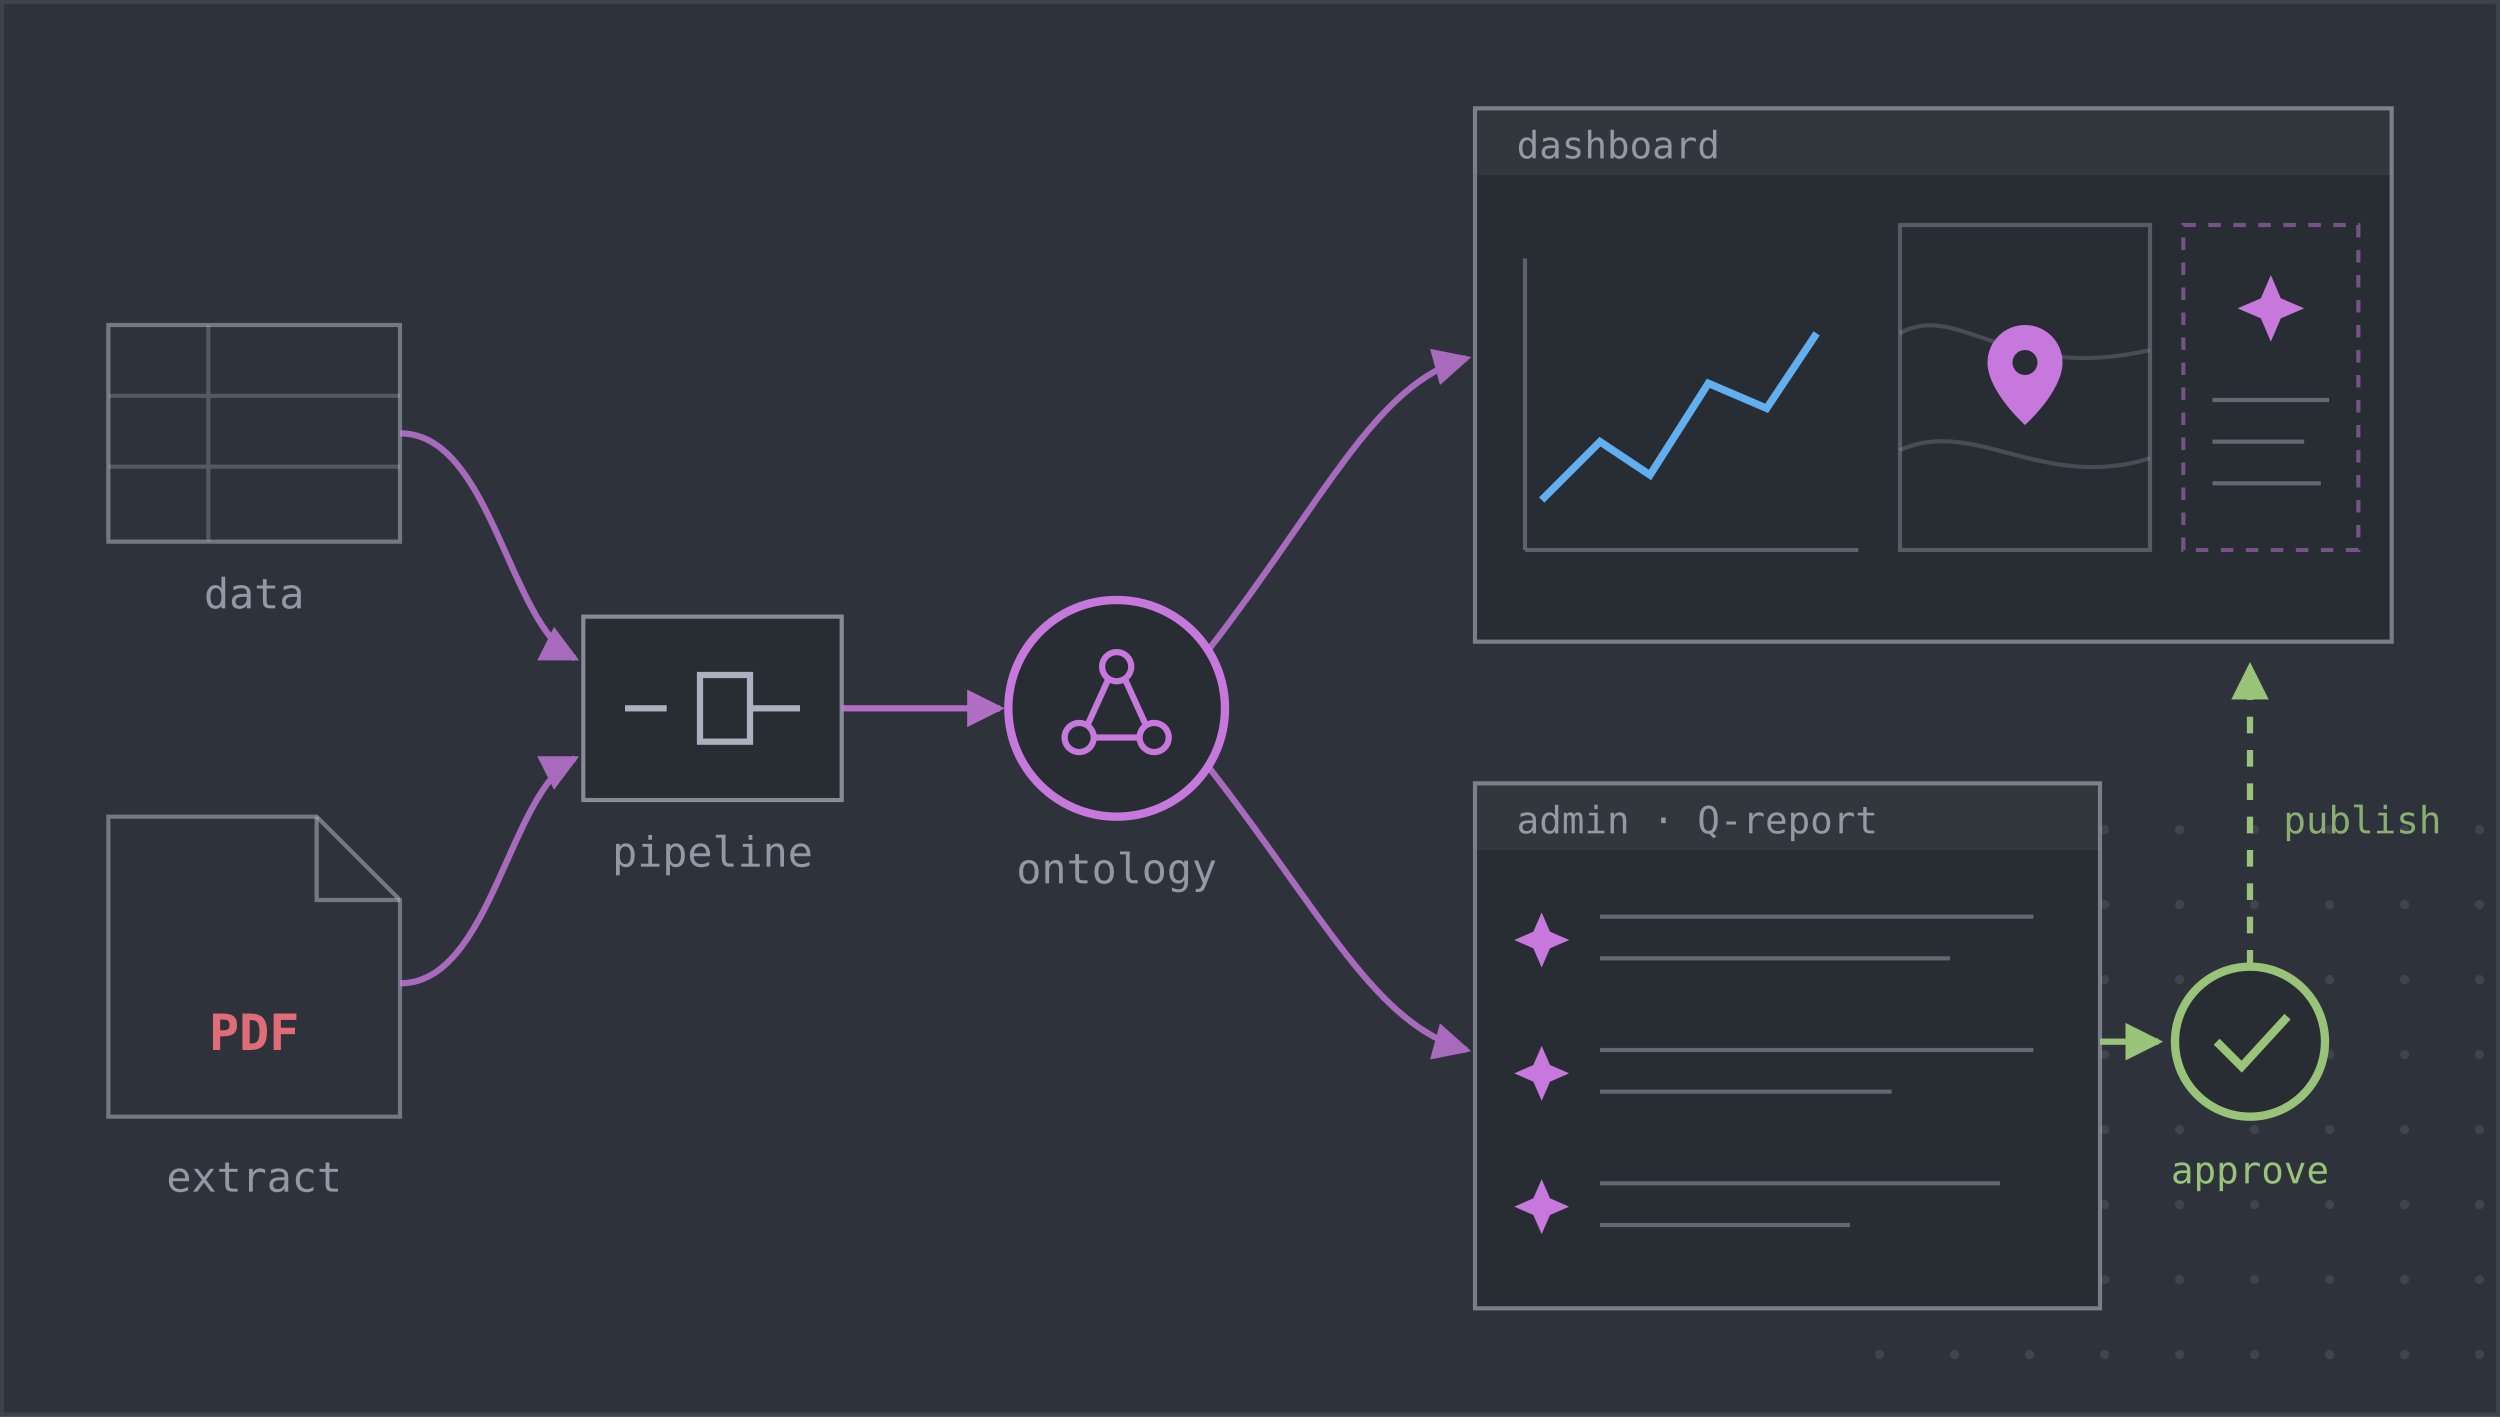
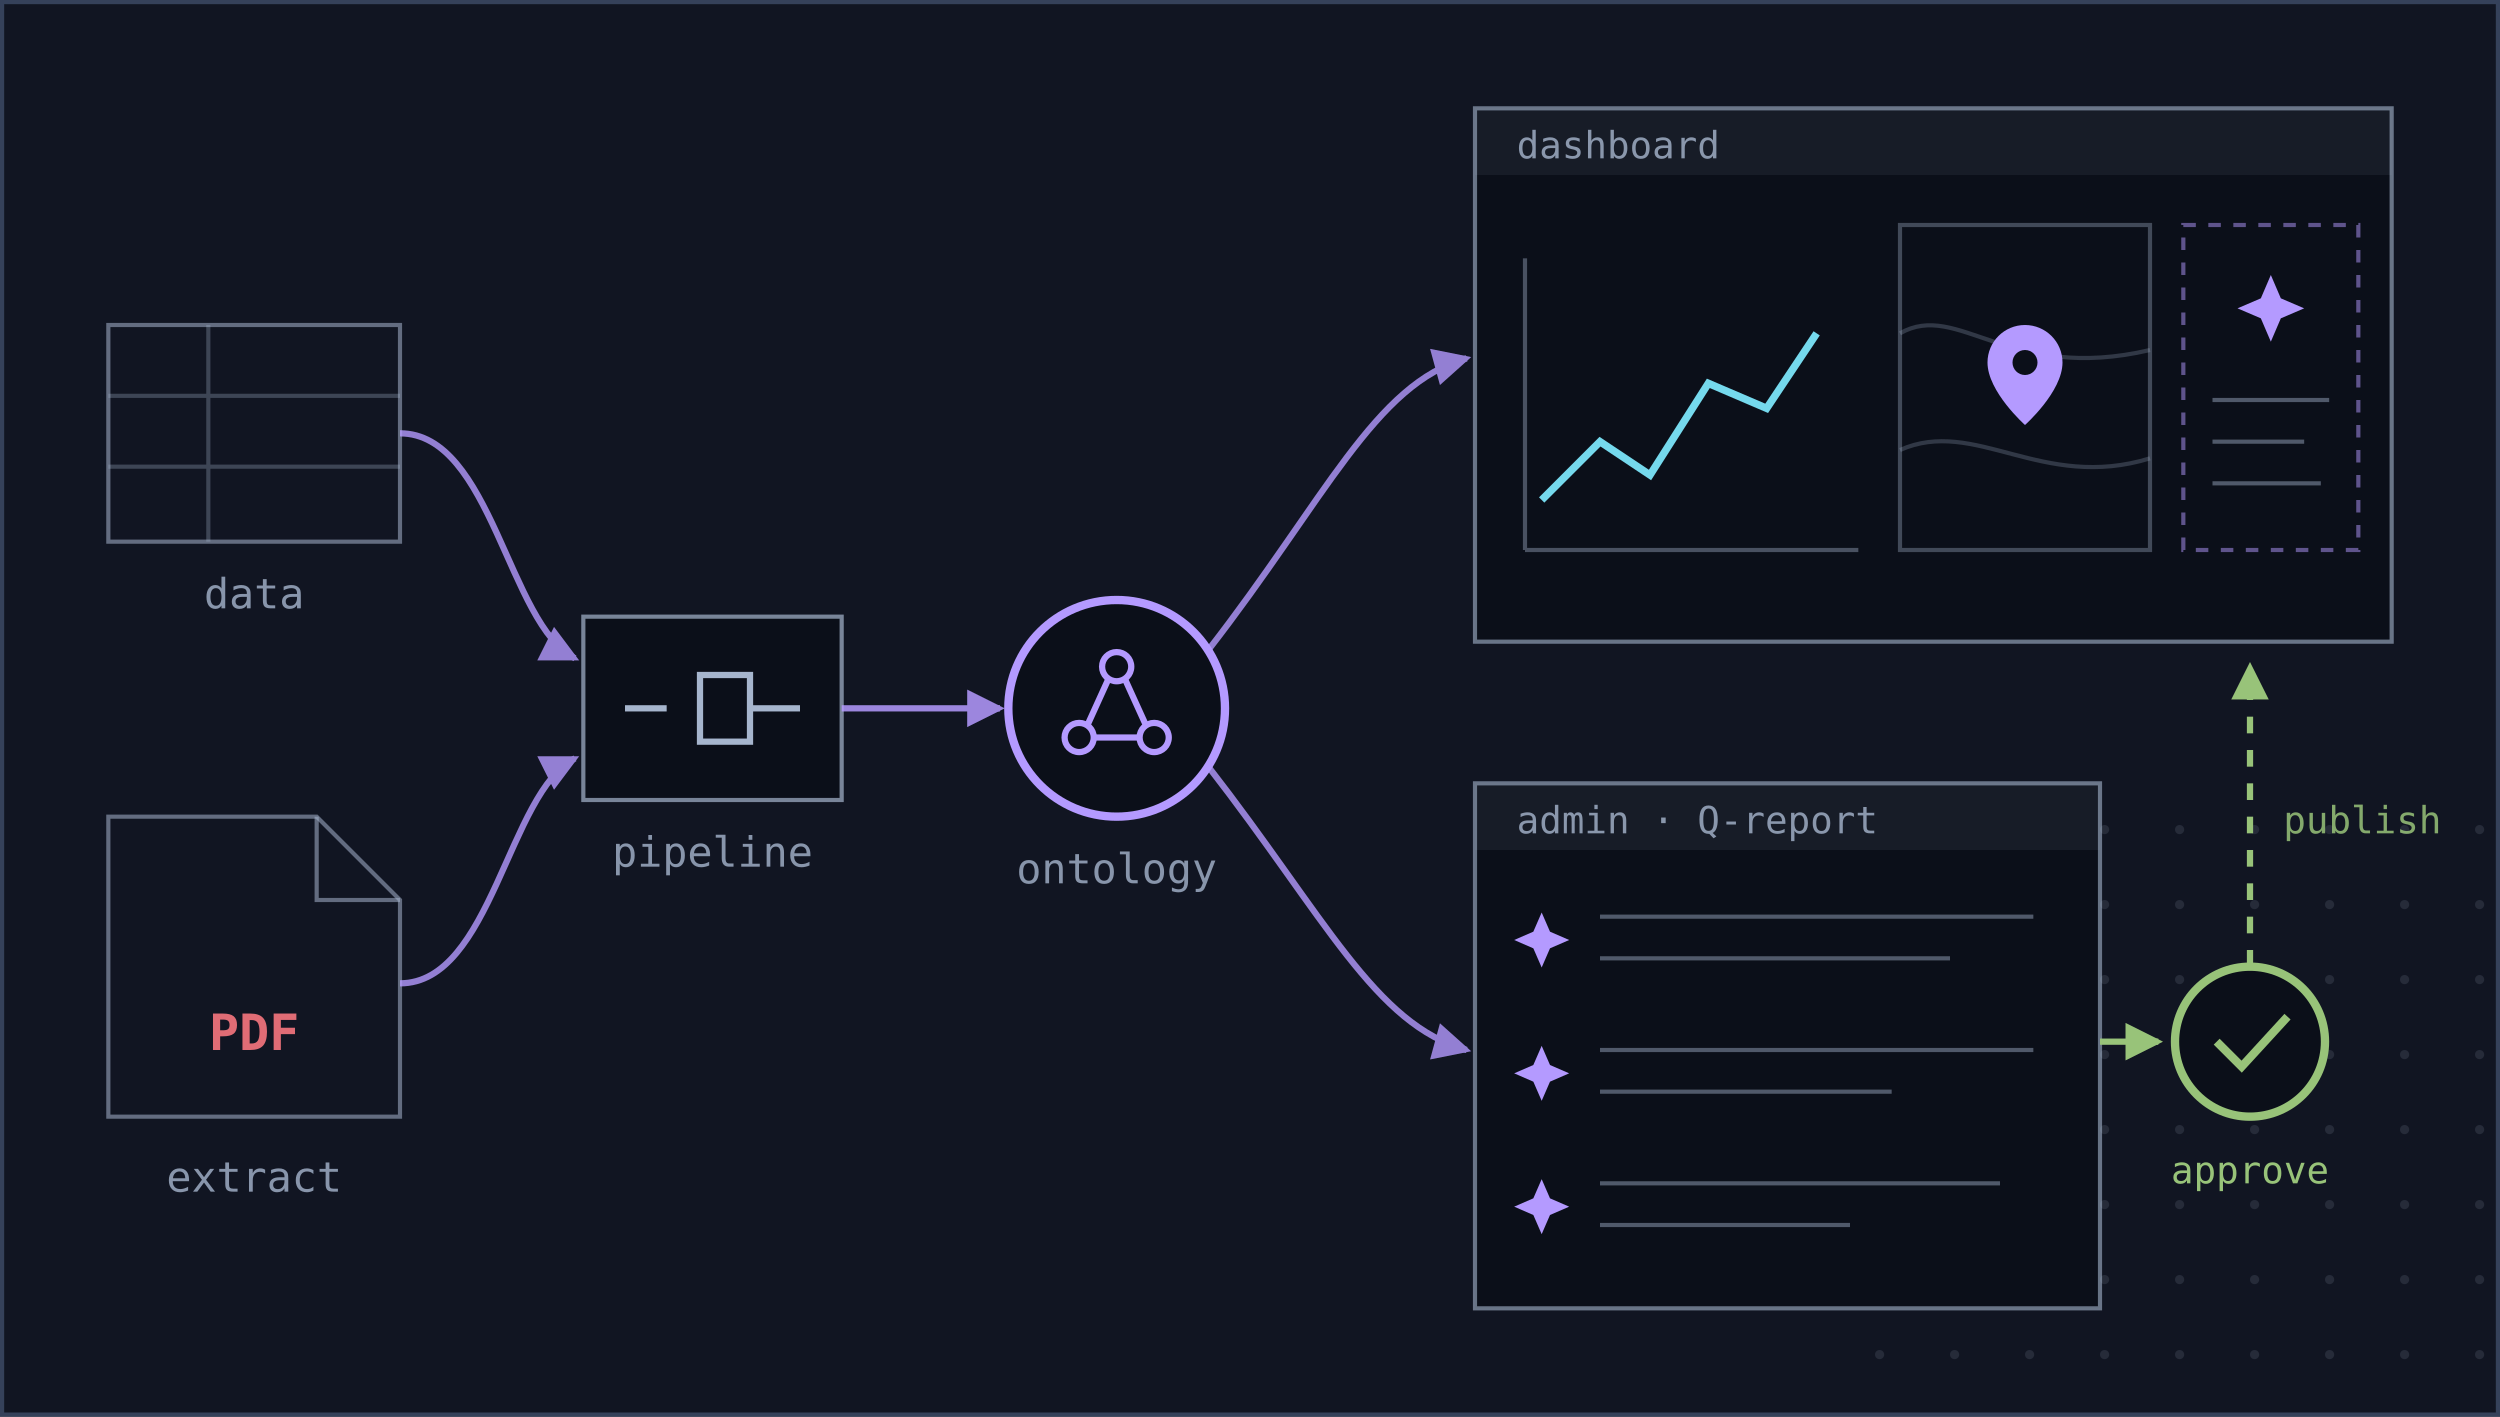
<svg xmlns="http://www.w3.org/2000/svg" viewBox="0 0 600 340" width="600" height="340" role="img" aria-label="Abstract diagram: source data and uploaded PDFs flow through a pipeline into an ontology, which feeds a dashboard with a chart, a map and AI suggestions, and an admin report whose AI-drafted sections pass a human approval check before publishing to the dashboard">
  <defs>
    <pattern id="p7-dots" width="18" height="18" patternUnits="userSpaceOnUse">
-       <circle cx="1.1" cy="1.1" r="1.1" fill="#ABB2BF" />
+       <circle cx="1.1" cy="1.1" r="1.1" fill="#A6B5CD" />
    </pattern>
    <marker id="p7-arrow" viewBox="0 0 8 8" refX="7" refY="4" markerWidth="6" markerHeight="6" orient="auto-start-reverse">
-       <path d="M0 0 L8 4 L0 8 Z" fill="#C778DD" />
+       <path d="M0 0 L8 4 L0 8 Z" fill="#B49AFF" />
    </marker>
    <marker id="p7-arrow-g" viewBox="0 0 8 8" refX="7" refY="4" markerWidth="6" markerHeight="6" orient="auto-start-reverse">
      <path d="M0 0 L8 4 L0 8 Z" fill="#98C379" />
    </marker>
  </defs>
-   <rect width="600" height="340" fill="#2E333B" />
+   <rect width="600" height="340" fill="#111522" />
  <rect x="450" y="190" width="150" height="150" fill="url(#p7-dots)" opacity="0.14" />
-   <rect x="0.5" y="0.5" width="599" height="339" fill="none" stroke="#3D434D" />
-   <g stroke="#ABB2BF" stroke-opacity="0.55" fill="none">
+   <rect x="0.5" y="0.5" width="599" height="339" fill="none" stroke="#35415A" />
+   <g stroke="#A6B5CD" stroke-opacity="0.55" fill="none">
    <rect x="26" y="78" width="70" height="52" />
    <path d="M26 95 h70 M26 112 h70 M50 78 v52" stroke-opacity="0.3" />
    <path d="M26 196 h50 l20 20 v52 h-70z" />
    <path d="M76 196 v20 h20" />
  </g>
  <text x="61" y="252" font-family="'IBM Plex Mono', monospace" font-size="12" font-weight="600" fill="#E06C75" text-anchor="middle">PDF</text>
-   <g font-family="'IBM Plex Mono', monospace" font-size="10" fill="#ABB2BF" text-anchor="middle" opacity="0.8">
+   <g font-family="'IBM Plex Mono', monospace" font-size="10" fill="#A6B5CD" text-anchor="middle" opacity="0.8">
    <text x="61" y="146">data</text>
    <text x="61" y="286">extract</text>
  </g>
-   <g class="data-path" stroke="#C778DD" stroke-width="1.5" opacity="0.8" fill="none" marker-end="url(#p7-arrow)">
+   <g class="data-path" stroke="#B49AFF" stroke-width="1.5" opacity="0.8" fill="none" marker-end="url(#p7-arrow)">
    <path d="M96 104 C 118 104, 122 150, 138 158" />
    <path d="M96 236 C 118 236, 122 190, 138 182" />
  </g>
-   <rect x="140" y="148" width="62" height="44" fill="#282C33" stroke="#ABB2BF" stroke-opacity="0.7" />
-   <path d="M150 170 h10 M168 162 h12 v16 h-12z M180 170 h12" stroke="#ABB2BF" fill="none" stroke-width="1.5" />
-   <text x="171" y="208" font-family="'IBM Plex Mono', monospace" font-size="10" fill="#ABB2BF" text-anchor="middle" opacity="0.8">pipeline</text>
-   <path class="data-path" d="M202 170 L 240 170" stroke="#C778DD" stroke-width="1.5" opacity="0.85" marker-end="url(#p7-arrow)" fill="none" />
-   <circle cx="268" cy="170" r="26" fill="#282C33" stroke="#C778DD" stroke-width="2" />
-   <g fill="none" stroke="#C778DD" stroke-width="1.5">
+   <rect x="140" y="148" width="62" height="44" fill="#0B0F19" stroke="#A6B5CD" stroke-opacity="0.7" />
+   <path d="M150 170 h10 M168 162 h12 v16 h-12z M180 170 h12" stroke="#A6B5CD" fill="none" stroke-width="1.5" />
+   <text x="171" y="208" font-family="'IBM Plex Mono', monospace" font-size="10" fill="#A6B5CD" text-anchor="middle" opacity="0.8">pipeline</text>
+   <path class="data-path" d="M202 170 L 240 170" stroke="#B49AFF" stroke-width="1.5" opacity="0.85" marker-end="url(#p7-arrow)" fill="none" />
+   <circle cx="268" cy="170" r="26" fill="#0B0F19" stroke="#B49AFF" stroke-width="2" />
+   <g fill="none" stroke="#B49AFF" stroke-width="1.5">
    <circle cx="268" cy="160" r="3.5" />
    <circle cx="259" cy="177" r="3.5" />
    <circle cx="277" cy="177" r="3.5" />
    <path d="M266 163 l-5 11 M270 163 l5 11 M262.5 177 h11" />
  </g>
-   <text x="268" y="212" font-family="'IBM Plex Mono', monospace" font-size="10" fill="#ABB2BF" text-anchor="middle" opacity="0.8">ontology</text>
-   <g class="data-path" stroke="#C778DD" stroke-width="1.5" opacity="0.8" fill="none" marker-end="url(#p7-arrow)">
+   <text x="268" y="212" font-family="'IBM Plex Mono', monospace" font-size="10" fill="#A6B5CD" text-anchor="middle" opacity="0.8">ontology</text>
+   <g class="data-path" stroke="#B49AFF" stroke-width="1.5" opacity="0.8" fill="none" marker-end="url(#p7-arrow)">
    <path d="M290 156 C 318 120, 330 92, 352 86" />
    <path d="M290 184 C 318 220, 330 246, 352 252" />
  </g>
-   <rect x="354" y="26" width="220" height="128" fill="#282C33" stroke="#ABB2BF" stroke-opacity="0.6" />
-   <rect x="354" y="26" width="220" height="16" fill="#ABB2BF" fill-opacity="0.08" />
-   <text x="364" y="38" font-family="'IBM Plex Mono', monospace" font-size="9" fill="#ABB2BF" opacity="0.8">dashboard</text>
-   <path d="M366 132 v-70 M366 132 h80" stroke="#ABB2BF" stroke-opacity="0.4" fill="none" />
-   <path d="M370 120 l14 -14 12 8 14 -22 14 6 12 -18" stroke="#61AFEF" stroke-width="1.8" fill="none" />
-   <rect x="456" y="54" width="60" height="78" fill="none" stroke="#ABB2BF" stroke-opacity="0.35" />
-   <path d="M456 80 C 470 72, 482 92, 516 84 M456 108 C 474 100, 490 118, 516 110" stroke="#ABB2BF" stroke-opacity="0.25" fill="none" />
-   <path d="M486 102 s-9 -8 -9 -15 a9 9 0 0 1 18 0 c0 7 -9 15 -9 15z" fill="#C778DD" />
-   <circle cx="486" cy="87" r="3" fill="#282C33" />
-   <rect x="524" y="54" width="42" height="78" fill="none" stroke="#C778DD" stroke-opacity="0.5" stroke-dasharray="3 3" />
-   <path d="M545 66 l2.4 5.6 5.6 2.4 -5.6 2.4 -2.4 5.6 -2.4 -5.6 -5.6 -2.4 5.6 -2.4z" fill="#C778DD" />
-   <path d="M531 96 h28 M531 106 h22 M531 116 h26" stroke="#ABB2BF" stroke-opacity="0.45" />
-   <rect x="354" y="188" width="150" height="126" fill="#282C33" stroke="#ABB2BF" stroke-opacity="0.6" />
-   <rect x="354" y="188" width="150" height="16" fill="#ABB2BF" fill-opacity="0.08" />
-   <text x="364" y="200" font-family="'IBM Plex Mono', monospace" font-size="9" fill="#ABB2BF" opacity="0.8">admin · Q-report</text>
-   <g stroke="#ABB2BF" stroke-opacity="0.45">
+   <rect x="354" y="26" width="220" height="128" fill="#0B0F19" stroke="#A6B5CD" stroke-opacity="0.6" />
+   <rect x="354" y="26" width="220" height="16" fill="#A6B5CD" fill-opacity="0.08" />
+   <text x="364" y="38" font-family="'IBM Plex Mono', monospace" font-size="9" fill="#A6B5CD" opacity="0.8">dashboard</text>
+   <path d="M366 132 v-70 M366 132 h80" stroke="#A6B5CD" stroke-opacity="0.4" fill="none" />
+   <path d="M370 120 l14 -14 12 8 14 -22 14 6 12 -18" stroke="#75D9ED" stroke-width="1.8" fill="none" />
+   <rect x="456" y="54" width="60" height="78" fill="none" stroke="#A6B5CD" stroke-opacity="0.35" />
+   <path d="M456 80 C 470 72, 482 92, 516 84 M456 108 C 474 100, 490 118, 516 110" stroke="#A6B5CD" stroke-opacity="0.25" fill="none" />
+   <path d="M486 102 s-9 -8 -9 -15 a9 9 0 0 1 18 0 c0 7 -9 15 -9 15z" fill="#B49AFF" />
+   <circle cx="486" cy="87" r="3" fill="#0B0F19" />
+   <rect x="524" y="54" width="42" height="78" fill="none" stroke="#B49AFF" stroke-opacity="0.5" stroke-dasharray="3 3" />
+   <path d="M545 66 l2.4 5.6 5.6 2.4 -5.6 2.4 -2.4 5.6 -2.4 -5.6 -5.6 -2.4 5.6 -2.4z" fill="#B49AFF" />
+   <path d="M531 96 h28 M531 106 h22 M531 116 h26" stroke="#A6B5CD" stroke-opacity="0.45" />
+   <rect x="354" y="188" width="150" height="126" fill="#0B0F19" stroke="#A6B5CD" stroke-opacity="0.6" />
+   <rect x="354" y="188" width="150" height="16" fill="#A6B5CD" fill-opacity="0.08" />
+   <text x="364" y="200" font-family="'IBM Plex Mono', monospace" font-size="9" fill="#A6B5CD" opacity="0.8">admin · Q-report</text>
+   <g stroke="#A6B5CD" stroke-opacity="0.45">
    <path d="M384 220 h104 M384 230 h84" />
    <path d="M384 252 h104 M384 262 h70" />
    <path d="M384 284 h96 M384 294 h60" />
  </g>
-   <g fill="#C778DD">
+   <g fill="#B49AFF">
    <path d="M370 219 l2 4.6 4.6 2 -4.6 2 -2 4.6 -2 -4.6 -4.6 -2 4.6 -2z" />
    <path d="M370 251 l2 4.6 4.6 2 -4.6 2 -2 4.6 -2 -4.6 -4.6 -2 4.6 -2z" />
    <path d="M370 283 l2 4.6 4.6 2 -4.6 2 -2 4.6 -2 -4.6 -4.6 -2 4.6 -2z" />
  </g>
-   <circle cx="540" cy="250" r="18" fill="#282C33" stroke="#98C379" stroke-width="2" />
+   <circle cx="540" cy="250" r="18" fill="#0B0F19" stroke="#98C379" stroke-width="2" />
  <path d="M532 250 l6 6 11 -12" stroke="#98C379" stroke-width="2" fill="none" />
  <text x="540" y="284" font-family="'IBM Plex Mono', monospace" font-size="9" fill="#98C379" text-anchor="middle">approve</text>
  <path class="data-path" d="M504 250 L 518 250" stroke="#98C379" stroke-width="1.5" fill="none" marker-end="url(#p7-arrow-g)" />
  <path class="data-path" d="M540 232 L 540 160" stroke="#98C379" stroke-width="1.5" stroke-dasharray="4 4" fill="none" marker-end="url(#p7-arrow-g)" />
  <text x="548" y="200" font-family="'IBM Plex Mono', monospace" font-size="9" fill="#98C379" opacity="0.85">publish</text>
</svg>
